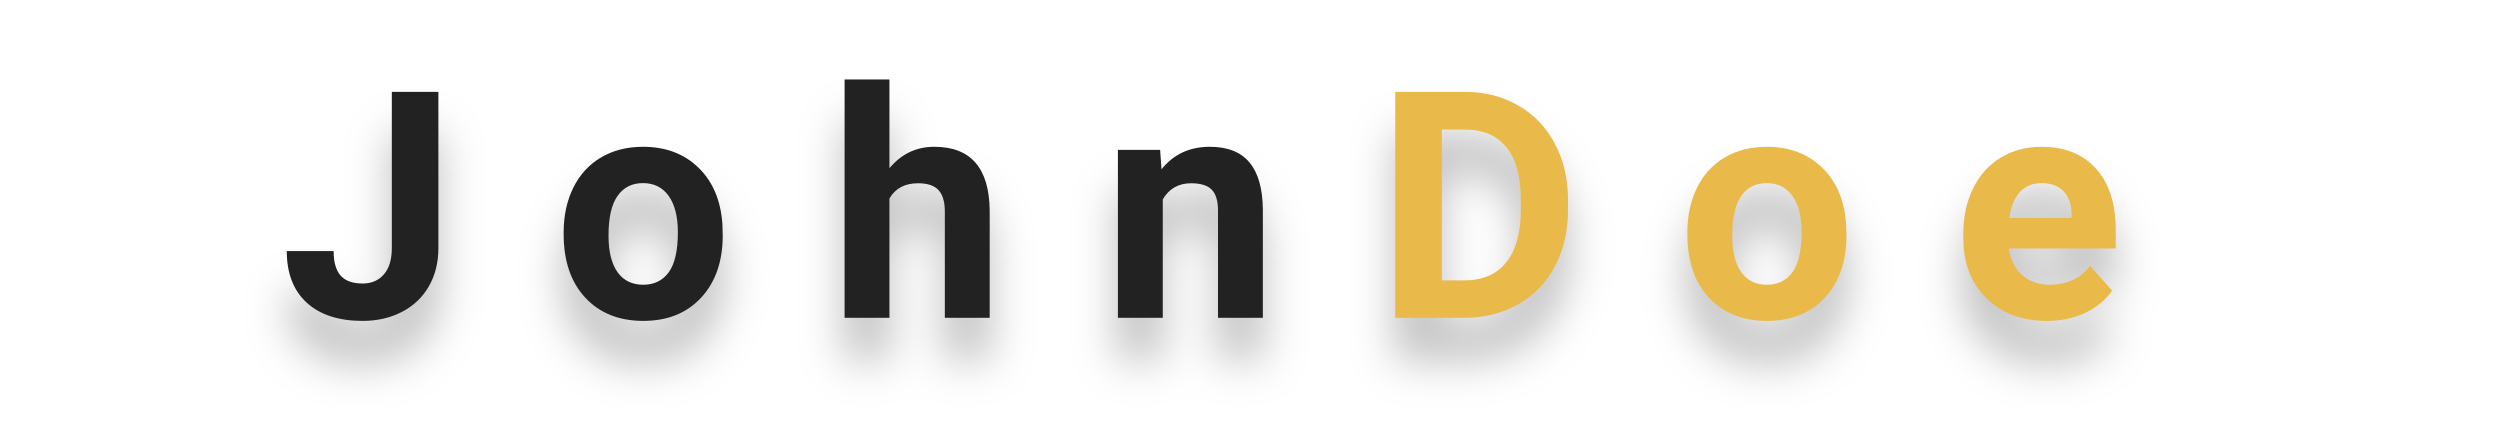
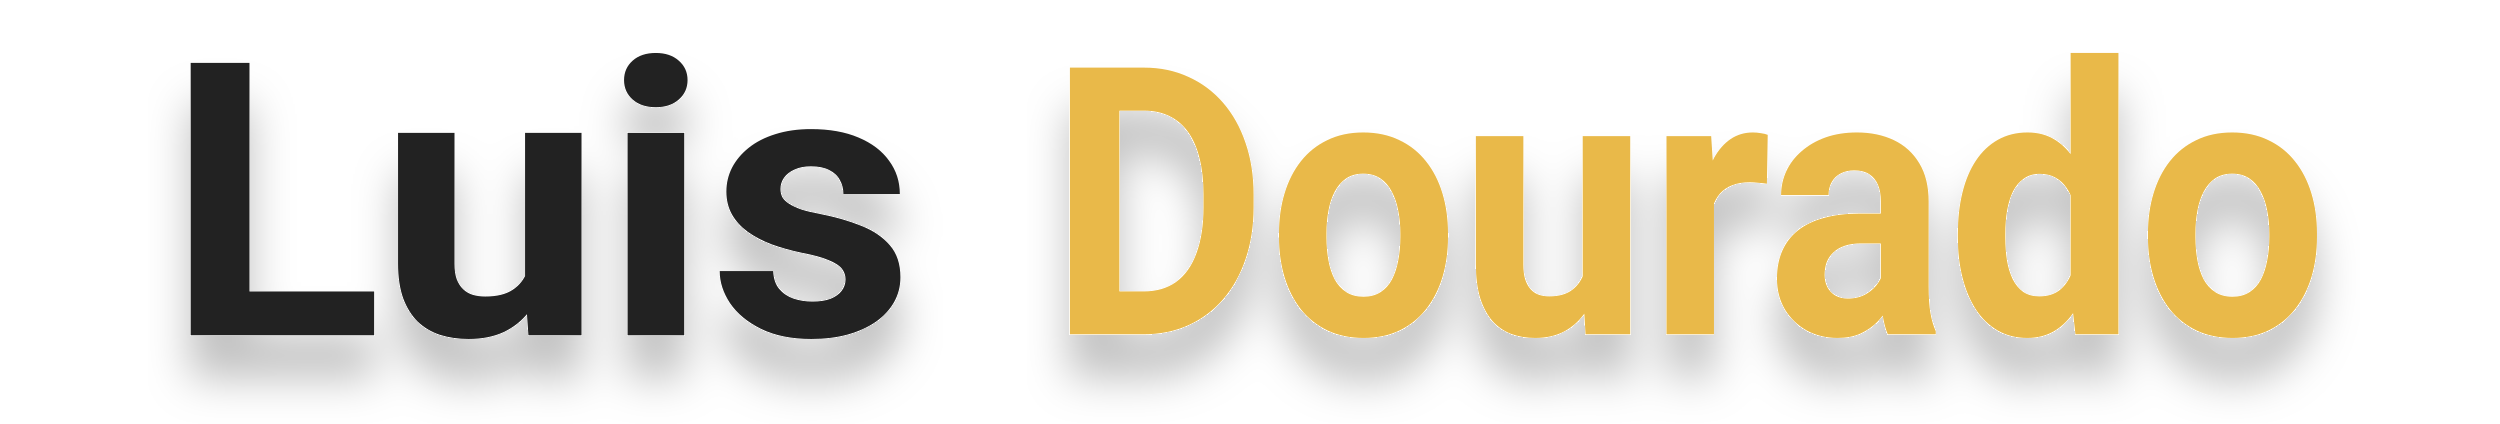
<svg xmlns="http://www.w3.org/2000/svg" width="236" height="40" viewBox="0 0 236 40" fill="none">
-   <g filter="url(#filter0_d)">
-     <path d="M36.988 8.672H41.383V23.438C41.383 24.795 41.08 25.996 40.475 27.041C39.879 28.076 39.034 28.877 37.94 29.443C36.847 30.01 35.611 30.293 34.234 30.293C31.979 30.293 30.221 29.722 28.961 28.579C27.701 27.427 27.071 25.801 27.071 23.701H31.495C31.495 24.746 31.715 25.518 32.154 26.016C32.594 26.514 33.287 26.763 34.234 26.763C35.074 26.763 35.743 26.475 36.241 25.898C36.739 25.322 36.988 24.502 36.988 23.438V8.672ZM53.21 21.929C53.21 20.356 53.513 18.955 54.118 17.725C54.724 16.494 55.593 15.542 56.726 14.868C57.868 14.194 59.191 13.857 60.695 13.857C62.834 13.857 64.577 14.512 65.925 15.82C67.282 17.129 68.039 18.906 68.195 21.152L68.225 22.236C68.225 24.668 67.546 26.621 66.189 28.096C64.831 29.561 63.01 30.293 60.725 30.293C58.44 30.293 56.613 29.561 55.246 28.096C53.889 26.631 53.21 24.639 53.21 22.119V21.929ZM57.443 22.236C57.443 23.74 57.727 24.893 58.293 25.693C58.859 26.484 59.67 26.88 60.725 26.88C61.75 26.88 62.551 26.489 63.127 25.708C63.703 24.917 63.991 23.657 63.991 21.929C63.991 20.454 63.703 19.311 63.127 18.501C62.551 17.69 61.74 17.285 60.695 17.285C59.66 17.285 58.859 17.69 58.293 18.501C57.727 19.302 57.443 20.547 57.443 22.236ZM83.963 15.879C85.086 14.531 86.497 13.857 88.196 13.857C91.634 13.857 93.377 15.854 93.426 19.849V30H89.192V19.966C89.192 19.058 88.997 18.389 88.606 17.959C88.216 17.52 87.566 17.3 86.658 17.3C85.418 17.3 84.519 17.778 83.963 18.735V30H79.73V7.5H83.963V15.879ZM109.516 14.15L109.647 15.981C110.78 14.565 112.299 13.857 114.203 13.857C115.883 13.857 117.133 14.351 117.953 15.337C118.773 16.323 119.193 17.798 119.213 19.761V30H114.979V19.863C114.979 18.965 114.784 18.315 114.394 17.915C114.003 17.505 113.354 17.3 112.445 17.3C111.254 17.3 110.36 17.808 109.765 18.823V30H105.531V14.15H109.516Z" fill="#222222" />
-     <path d="M131.714 30V8.672H138.276C140.151 8.672 141.826 9.097 143.301 9.946C144.785 10.786 145.942 11.987 146.772 13.55C147.603 15.102 148.018 16.87 148.018 18.852V19.834C148.018 21.816 147.607 23.579 146.787 25.122C145.977 26.665 144.829 27.861 143.345 28.711C141.86 29.561 140.186 29.99 138.32 30H131.714ZM136.108 12.231V26.47H138.232C139.951 26.47 141.265 25.908 142.173 24.785C143.081 23.662 143.545 22.056 143.564 19.966V18.838C143.564 16.67 143.115 15.029 142.217 13.916C141.318 12.793 140.005 12.231 138.276 12.231H136.108ZM159.288 21.929C159.288 20.356 159.591 18.955 160.196 17.725C160.802 16.494 161.671 15.542 162.804 14.868C163.946 14.194 165.27 13.857 166.773 13.857C168.912 13.857 170.655 14.512 172.003 15.82C173.36 17.129 174.117 18.906 174.273 21.152L174.303 22.236C174.303 24.668 173.624 26.621 172.267 28.096C170.909 29.561 169.088 30.293 166.803 30.293C164.518 30.293 162.691 29.561 161.324 28.096C159.967 26.631 159.288 24.639 159.288 22.119V21.929ZM163.521 22.236C163.521 23.74 163.805 24.893 164.371 25.693C164.938 26.484 165.748 26.88 166.803 26.88C167.828 26.88 168.629 26.489 169.205 25.708C169.781 24.917 170.069 23.657 170.069 21.929C170.069 20.454 169.781 19.311 169.205 18.501C168.629 17.69 167.818 17.285 166.773 17.285C165.738 17.285 164.938 17.69 164.371 18.501C163.805 19.302 163.521 20.547 163.521 22.236ZM193.205 30.293C190.881 30.293 188.986 29.58 187.521 28.154C186.066 26.729 185.339 24.829 185.339 22.456V22.046C185.339 20.454 185.646 19.033 186.262 17.783C186.877 16.523 187.746 15.557 188.869 14.883C190.002 14.199 191.291 13.857 192.736 13.857C194.904 13.857 196.608 14.541 197.849 15.908C199.099 17.275 199.724 19.214 199.724 21.724V23.452H189.631C189.768 24.487 190.178 25.317 190.861 25.942C191.555 26.567 192.429 26.88 193.483 26.88C195.114 26.88 196.389 26.289 197.307 25.107L199.387 27.436C198.752 28.335 197.893 29.038 196.809 29.546C195.725 30.044 194.523 30.293 193.205 30.293ZM192.722 17.285C191.882 17.285 191.198 17.568 190.671 18.135C190.153 18.701 189.821 19.512 189.675 20.566H195.563V20.23C195.544 19.292 195.29 18.569 194.802 18.061C194.313 17.544 193.62 17.285 192.722 17.285Z" fill="#E9B949" />
+   <g filter="url(#filter0_d_2_5)">
+     <path d="M35.319 27.515V31.647H21.756V27.515H35.319ZM23.551 5.936V31.647H18V5.936H23.551Z" fill="#222222" />
+     <path d="M49.566 27.073V12.54H54.895V31.647H49.881L49.566 27.073ZM50.158 23.153L51.731 23.118C51.731 24.389 51.577 25.572 51.269 26.667C50.96 27.75 50.498 28.692 49.881 29.492C49.264 30.281 48.487 30.899 47.55 31.347C46.612 31.782 45.508 32 44.237 32C43.263 32 42.362 31.87 41.536 31.611C40.722 31.341 40.019 30.923 39.427 30.358C38.847 29.781 38.391 29.045 38.057 28.15C37.737 27.244 37.576 26.155 37.576 24.884V12.54H42.905V24.919C42.905 25.484 42.973 25.961 43.109 26.349C43.257 26.738 43.46 27.056 43.719 27.303C43.978 27.55 44.281 27.727 44.626 27.833C44.984 27.939 45.379 27.991 45.81 27.991C46.908 27.991 47.772 27.78 48.401 27.356C49.042 26.932 49.492 26.355 49.751 25.625C50.023 24.884 50.158 24.059 50.158 23.153Z" fill="#222222" />
+     <path d="M64.591 12.54V31.647H59.244V12.54H64.591ZM58.91 7.561C58.91 6.819 59.182 6.207 59.725 5.724C60.267 5.241 60.995 5 61.908 5C62.809 5 63.53 5.241 64.073 5.724C64.628 6.207 64.906 6.819 64.906 7.561C64.906 8.302 64.628 8.914 64.073 9.397C63.53 9.88 62.809 10.121 61.908 10.121C60.995 10.121 60.267 9.88 59.725 9.397C59.182 8.914 58.91 8.302 58.91 7.561Z" fill="#222222" />
+     <path d="M79.819 26.367C79.819 26.002 79.708 25.672 79.486 25.378C79.264 25.084 78.851 24.813 78.246 24.566C77.654 24.307 76.797 24.071 75.674 23.859C74.663 23.648 73.719 23.383 72.843 23.065C71.98 22.735 71.228 22.341 70.586 21.882C69.957 21.422 69.463 20.881 69.106 20.257C68.748 19.621 68.569 18.897 68.569 18.085C68.569 17.285 68.748 16.531 69.106 15.825C69.476 15.118 70 14.494 70.678 13.953C71.369 13.4 72.208 12.97 73.195 12.664C74.194 12.346 75.317 12.187 76.563 12.187C78.302 12.187 79.794 12.452 81.04 12.982C82.299 13.511 83.261 14.241 83.927 15.171C84.605 16.09 84.945 17.137 84.945 18.315H79.616C79.616 17.82 79.505 17.379 79.282 16.99C79.073 16.59 78.74 16.278 78.283 16.054C77.839 15.819 77.26 15.701 76.544 15.701C75.952 15.701 75.44 15.801 75.008 16.001C74.576 16.19 74.243 16.449 74.009 16.778C73.787 17.096 73.676 17.449 73.676 17.838C73.676 18.132 73.738 18.397 73.861 18.632C73.997 18.856 74.213 19.062 74.509 19.25C74.805 19.439 75.187 19.615 75.656 19.78C76.137 19.933 76.729 20.075 77.432 20.204C78.875 20.487 80.165 20.857 81.299 21.317C82.434 21.764 83.335 22.376 84.001 23.153C84.667 23.918 85 24.925 85 26.173C85 27.02 84.803 27.797 84.408 28.504C84.013 29.21 83.446 29.828 82.706 30.358C81.966 30.876 81.077 31.282 80.041 31.576C79.017 31.859 77.864 32 76.581 32C74.718 32 73.139 31.682 71.844 31.046C70.561 30.411 69.587 29.604 68.921 28.627C68.267 27.638 67.94 26.626 67.94 25.59H72.991C73.016 26.285 73.201 26.844 73.546 27.267C73.904 27.691 74.355 27.997 74.897 28.186C75.452 28.374 76.051 28.468 76.692 28.468C77.383 28.468 77.957 28.38 78.413 28.203C78.869 28.015 79.215 27.768 79.449 27.462C79.696 27.144 79.819 26.779 79.819 26.367Z" fill="#222222" />
+   </g>
+   <g filter="url(#filter1_d_2_5)">
+     <path d="M107.958 31.557H103.024L103.055 27.511H107.958C109.182 27.511 110.215 27.206 111.055 26.595C111.896 25.972 112.529 25.067 112.954 23.88C113.39 22.693 113.608 21.258 113.608 19.575V18.348C113.608 17.057 113.484 15.921 113.235 14.941C112.996 13.962 112.638 13.138 112.161 12.469C111.683 11.801 111.097 11.299 110.402 10.965C109.706 10.619 108.907 10.446 108.005 10.446H102.93V6.383H108.005C109.52 6.383 110.905 6.671 112.161 7.248C113.427 7.812 114.521 8.625 115.445 9.685C116.368 10.746 117.079 12.014 117.577 13.489C118.086 14.953 118.34 16.584 118.34 18.382V19.575C118.34 21.362 118.086 22.993 117.577 24.468C117.079 25.944 116.368 27.211 115.445 28.272C114.532 29.321 113.437 30.133 112.161 30.71C110.895 31.274 109.494 31.557 107.958 31.557ZM105.67 6.383V31.557H101V6.383H105.67Z" fill="#E9B949" />
+     <path d="M120.737 22.393V22.03C120.737 20.659 120.914 19.396 121.266 18.244C121.619 17.08 122.133 16.071 122.807 15.218C123.482 14.365 124.312 13.702 125.298 13.23C126.284 12.746 127.415 12.504 128.691 12.504C129.968 12.504 131.104 12.746 132.1 13.23C133.096 13.702 133.932 14.365 134.606 15.218C135.291 16.071 135.81 17.08 136.163 18.244C136.515 19.396 136.692 20.659 136.692 22.03V22.393C136.692 23.753 136.515 25.016 136.163 26.18C135.81 27.332 135.291 28.341 134.606 29.206C133.932 30.058 133.101 30.721 132.116 31.194C131.13 31.666 129.999 31.903 128.722 31.903C127.446 31.903 126.31 31.666 125.313 31.194C124.328 30.721 123.492 30.058 122.807 29.206C122.133 28.341 121.619 27.332 121.266 26.18C120.914 25.016 120.737 23.753 120.737 22.393ZM125.22 22.03V22.393C125.22 23.177 125.282 23.909 125.407 24.589C125.531 25.269 125.728 25.869 125.998 26.387C126.278 26.894 126.642 27.292 127.088 27.58C127.534 27.868 128.079 28.012 128.722 28.012C129.345 28.012 129.879 27.868 130.326 27.58C130.772 27.292 131.13 26.894 131.4 26.387C131.669 25.869 131.867 25.269 131.991 24.589C132.126 23.909 132.193 23.177 132.193 22.393V22.03C132.193 21.27 132.126 20.555 131.991 19.886C131.867 19.206 131.664 18.607 131.384 18.088C131.114 17.558 130.756 17.143 130.31 16.843C129.864 16.544 129.324 16.394 128.691 16.394C128.058 16.394 127.519 16.544 127.072 16.843C126.636 17.143 126.278 17.558 125.998 18.088C125.728 18.607 125.531 19.206 125.407 19.886C125.282 20.555 125.22 21.27 125.22 22.03Z" fill="#E9B949" />
+     <path d="M149.409 27.079V12.85H153.892V31.557H149.674L149.409 27.079ZM149.907 23.241L151.23 23.206C151.23 24.451 151.1 25.609 150.841 26.681C150.581 27.742 150.192 28.664 149.674 29.448C149.155 30.22 148.501 30.825 147.712 31.263C146.924 31.689 145.995 31.903 144.926 31.903C144.106 31.903 143.349 31.776 142.653 31.522C141.969 31.257 141.377 30.848 140.879 30.295C140.391 29.73 140.007 29.009 139.727 28.134C139.457 27.246 139.322 26.18 139.322 24.935V12.85H143.805V24.97C143.805 25.523 143.862 25.99 143.977 26.37C144.101 26.75 144.272 27.062 144.49 27.304C144.708 27.546 144.962 27.719 145.253 27.822C145.554 27.926 145.886 27.978 146.249 27.978C147.173 27.978 147.899 27.77 148.428 27.355C148.968 26.941 149.347 26.376 149.565 25.661C149.793 24.935 149.907 24.128 149.907 23.241Z" fill="#E9B949" />
+     <path d="M161.799 16.93V31.557H157.316V12.85H161.534L161.799 16.93ZM166.873 12.729L166.796 17.345C166.578 17.31 166.313 17.281 166.002 17.258C165.701 17.224 165.426 17.206 165.177 17.206C164.544 17.206 163.994 17.299 163.527 17.483C163.07 17.656 162.686 17.915 162.375 18.261C162.074 18.607 161.846 19.028 161.69 19.523C161.545 20.019 161.462 20.584 161.441 21.218L160.538 20.907C160.538 19.696 160.647 18.584 160.865 17.57C161.083 16.544 161.4 15.65 161.815 14.89C162.24 14.129 162.759 13.541 163.371 13.126C163.983 12.711 164.684 12.504 165.473 12.504C165.722 12.504 165.976 12.527 166.235 12.573C166.495 12.607 166.707 12.659 166.873 12.729Z" fill="#E9B949" />
+     <path d="M177.551 27.338V19.005C177.551 18.405 177.463 17.892 177.287 17.466C177.11 17.028 176.835 16.688 176.462 16.446C176.099 16.204 175.626 16.083 175.045 16.083C174.547 16.083 174.117 16.181 173.753 16.377C173.39 16.561 173.11 16.832 172.913 17.189C172.716 17.535 172.617 17.944 172.617 18.417H168.134C168.134 17.621 168.3 16.866 168.632 16.152C168.964 15.437 169.447 14.809 170.08 14.267C170.713 13.714 171.465 13.282 172.337 12.97C173.219 12.659 174.205 12.504 175.294 12.504C176.602 12.504 177.764 12.746 178.781 13.23C179.798 13.714 180.597 14.44 181.178 15.408C181.77 16.377 182.065 17.587 182.065 19.039V27.044C182.065 28.07 182.123 28.912 182.237 29.569C182.351 30.214 182.517 30.779 182.735 31.263V31.557H178.205C177.987 31.05 177.821 30.416 177.707 29.655C177.603 28.883 177.551 28.11 177.551 27.338ZM178.143 20.163L178.174 22.981H175.668C175.077 22.981 174.563 23.056 174.127 23.206C173.691 23.356 173.333 23.569 173.053 23.846C172.773 24.111 172.565 24.422 172.43 24.779C172.306 25.137 172.244 25.529 172.244 25.955C172.244 26.381 172.332 26.768 172.508 27.113C172.685 27.448 172.939 27.713 173.271 27.909C173.603 28.093 173.992 28.185 174.438 28.185C175.113 28.185 175.699 28.035 176.197 27.736C176.695 27.436 177.079 27.067 177.349 26.629C177.629 26.191 177.775 25.776 177.785 25.384L178.968 27.494C178.802 27.966 178.574 28.456 178.283 28.963C178.003 29.471 177.645 29.949 177.209 30.398C176.773 30.837 176.249 31.2 175.637 31.488C175.025 31.764 174.298 31.903 173.458 31.903C172.389 31.903 171.419 31.666 170.547 31.194C169.686 30.71 169.001 30.047 168.492 29.206C167.994 28.352 167.745 27.384 167.745 26.301C167.745 25.321 167.911 24.451 168.243 23.69C168.575 22.929 169.063 22.29 169.706 21.771C170.36 21.241 171.175 20.843 172.15 20.578C173.126 20.301 174.257 20.163 175.543 20.163H178.143Z" fill="#E9B949" />
+     <path d="M195.467 27.477V5H199.981V31.557H195.919L195.467 27.477ZM184.821 22.428V22.065C184.821 20.636 184.966 19.339 185.256 18.175C185.547 16.999 185.972 15.99 186.533 15.149C187.093 14.308 187.783 13.656 188.603 13.195C189.423 12.734 190.357 12.504 191.405 12.504C192.391 12.504 193.252 12.734 193.989 13.195C194.736 13.656 195.369 14.313 195.888 15.166C196.417 16.008 196.842 17.005 197.164 18.157C197.486 19.299 197.719 20.549 197.864 21.909V22.705C197.719 24.007 197.486 25.217 197.164 26.335C196.842 27.453 196.417 28.433 195.888 29.275C195.369 30.105 194.736 30.75 193.989 31.211C193.242 31.672 192.37 31.903 191.374 31.903C190.326 31.903 189.392 31.666 188.572 31.194C187.762 30.721 187.078 30.058 186.517 29.206C185.967 28.352 185.547 27.35 185.256 26.197C184.966 25.044 184.821 23.788 184.821 22.428ZM189.303 22.065V22.428C189.303 23.2 189.355 23.921 189.459 24.589C189.573 25.258 189.755 25.851 190.004 26.37C190.263 26.877 190.595 27.275 191 27.563C191.415 27.84 191.918 27.978 192.51 27.978C193.278 27.978 193.911 27.788 194.409 27.407C194.907 27.015 195.286 26.48 195.545 25.799C195.815 25.119 195.971 24.336 196.012 23.448V21.183C195.981 20.457 195.888 19.806 195.732 19.229C195.587 18.642 195.369 18.14 195.078 17.725C194.798 17.31 194.445 16.988 194.02 16.757C193.605 16.526 193.112 16.411 192.541 16.411C191.96 16.411 191.462 16.561 191.047 16.861C190.632 17.149 190.294 17.547 190.035 18.054C189.786 18.561 189.599 19.16 189.475 19.852C189.36 20.532 189.303 21.27 189.303 22.065Z" fill="#E9B949" />
+     <path d="M202.768 22.393V22.03C202.768 20.659 202.944 19.396 203.297 18.244C203.65 17.08 204.163 16.071 204.838 15.218C205.512 14.365 206.343 13.702 207.328 13.23C208.314 12.746 209.445 12.504 210.722 12.504C211.998 12.504 213.134 12.746 214.13 13.23C215.127 13.702 215.962 14.365 216.637 15.218C217.321 16.071 217.84 17.08 218.193 18.244C218.546 19.396 218.722 20.659 218.722 22.03V22.393C218.722 23.753 218.546 25.016 218.193 26.18C217.84 27.332 217.321 28.341 216.637 29.206C215.962 30.058 215.132 30.721 214.146 31.194C213.16 31.666 212.029 31.903 210.753 31.903C209.476 31.903 208.34 31.666 207.344 31.194C206.358 30.721 205.523 30.058 204.838 29.206C204.163 28.341 203.65 27.332 203.297 26.18C202.944 25.016 202.768 23.753 202.768 22.393ZM207.251 22.03V22.393C207.251 23.177 207.313 23.909 207.437 24.589C207.562 25.269 207.759 25.869 208.029 26.387C208.309 26.894 208.672 27.292 209.118 27.58C209.565 27.868 210.109 28.012 210.753 28.012C211.375 28.012 211.91 27.868 212.356 27.58C212.802 27.292 213.16 26.894 213.43 26.387C213.7 25.869 213.897 25.269 214.022 24.589C214.156 23.909 214.224 23.177 214.224 22.393V22.03C214.224 21.27 214.156 20.555 214.022 19.886C213.897 19.206 213.695 18.607 213.414 18.088C213.145 17.558 212.787 17.143 212.34 16.843C211.894 16.544 211.355 16.394 210.722 16.394C210.089 16.394 209.549 16.544 209.103 16.843C208.667 17.143 208.309 17.558 208.029 18.088C207.759 18.607 207.562 19.206 207.437 19.886C207.313 20.555 207.251 21.27 207.251 22.03Z" fill="#E9B949" />
  </g>
  <defs>
-     <filter id="filter0_d" x="23.071" y="7.5" width="180.652" height="30.793" filterUnits="userSpaceOnUse" color-interpolation-filters="sRGB">
+     <filter id="filter0_d_2_5" x="14" y="5" width="75" height="35" filterUnits="userSpaceOnUse" color-interpolation-filters="sRGB">
      <feFlood flood-opacity="0" result="BackgroundImageFix" />
-       <feColorMatrix in="SourceAlpha" type="matrix" values="0 0 0 0 0 0 0 0 0 0 0 0 0 0 0 0 0 0 127 0" />
+       <feColorMatrix in="SourceAlpha" type="matrix" values="0 0 0 0 0 0 0 0 0 0 0 0 0 0 0 0 0 0 127 0" result="hardAlpha" />
      <feOffset dy="4" />
      <feGaussianBlur stdDeviation="2" />
+       <feComposite in2="hardAlpha" operator="out" />
      <feColorMatrix type="matrix" values="0 0 0 0 0 0 0 0 0 0 0 0 0 0 0 0 0 0 0.25 0" />
-       <feBlend mode="normal" in2="BackgroundImageFix" result="effect1_dropShadow" />
-       <feBlend mode="normal" in="SourceGraphic" in2="effect1_dropShadow" result="shape" />
+       <feBlend mode="normal" in2="BackgroundImageFix" result="effect1_dropShadow_2_5" />
+       <feBlend mode="normal" in="SourceGraphic" in2="effect1_dropShadow_2_5" result="shape" />
+     </filter>
+     <filter id="filter1_d_2_5" x="97" y="5" width="125.722" height="34.903" filterUnits="userSpaceOnUse" color-interpolation-filters="sRGB">
+       <feFlood flood-opacity="0" result="BackgroundImageFix" />
+       <feColorMatrix in="SourceAlpha" type="matrix" values="0 0 0 0 0 0 0 0 0 0 0 0 0 0 0 0 0 0 127 0" result="hardAlpha" />
+       <feOffset dy="4" />
+       <feGaussianBlur stdDeviation="2" />
+       <feComposite in2="hardAlpha" operator="out" />
+       <feColorMatrix type="matrix" values="0 0 0 0 0 0 0 0 0 0 0 0 0 0 0 0 0 0 0.25 0" />
+       <feBlend mode="normal" in2="BackgroundImageFix" result="effect1_dropShadow_2_5" />
+       <feBlend mode="normal" in="SourceGraphic" in2="effect1_dropShadow_2_5" result="shape" />
    </filter>
  </defs>
</svg>
